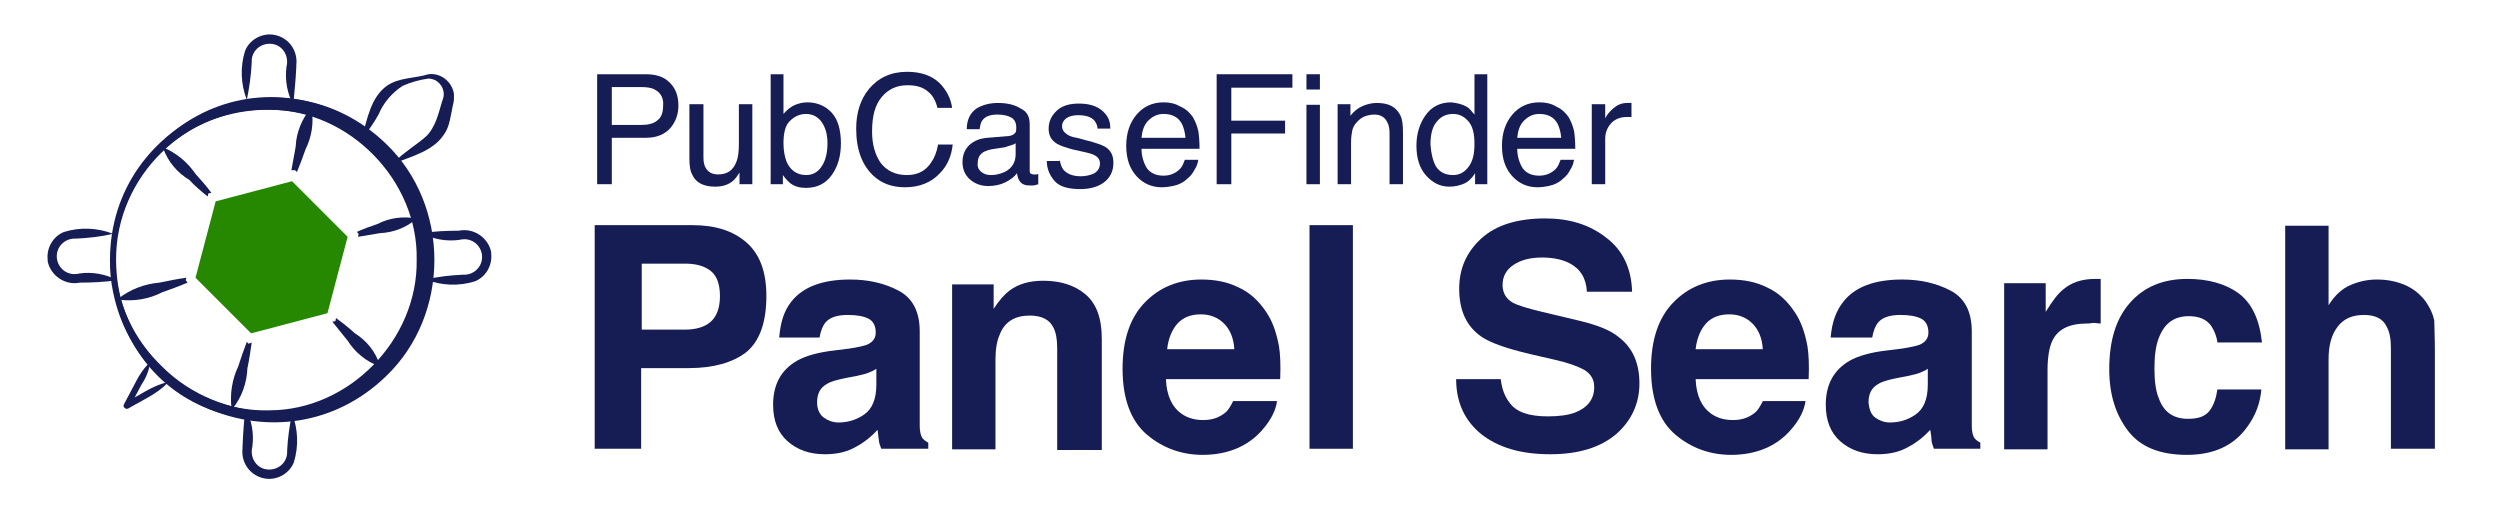
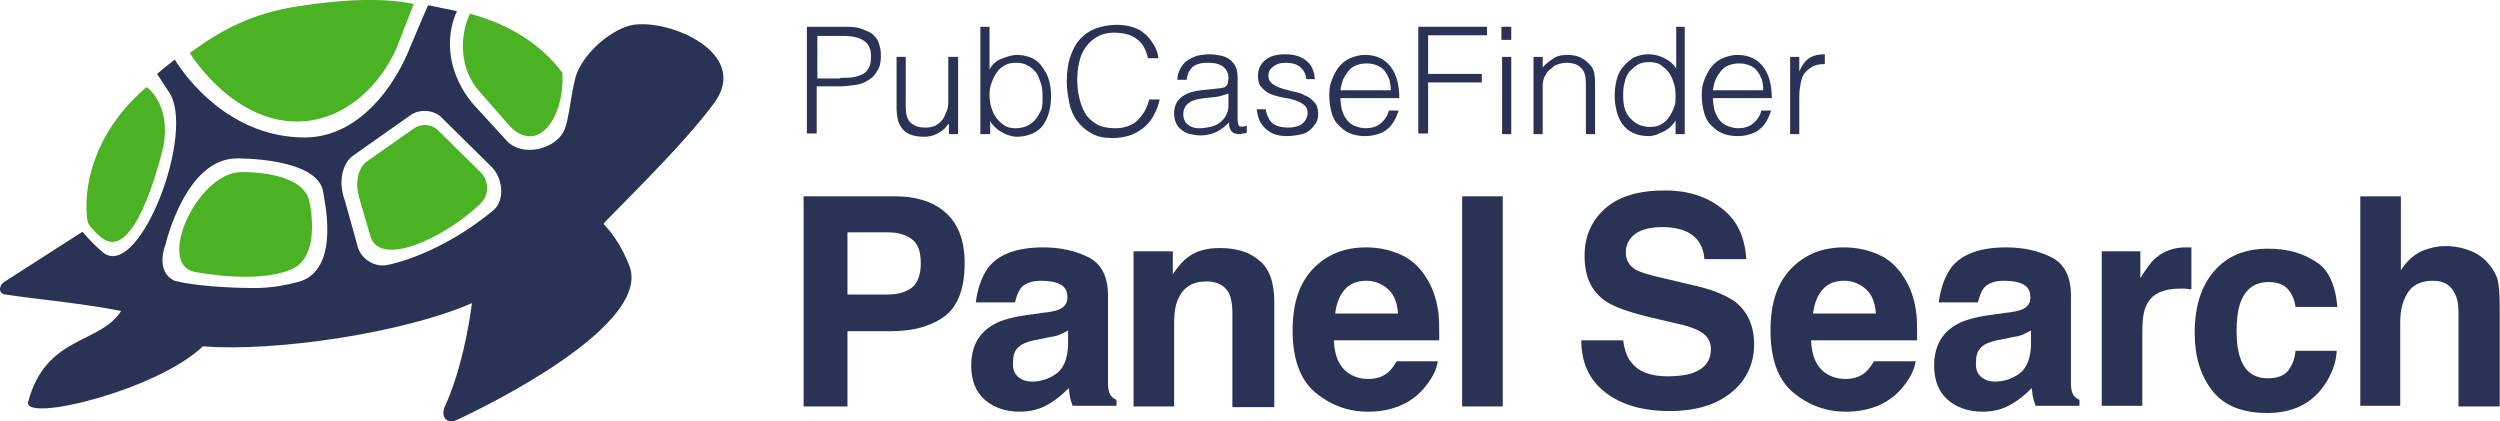
- <svg xmlns="http://www.w3.org/2000/svg" xmlns:xlink="http://www.w3.org/1999/xlink" version="1.1" id="レイヤー_1" x="0px" y="0px" viewBox="0 0 409.2 85" style="enable-background:new 0 0 409.2 85;" xml:space="preserve">
+ <svg xmlns="http://www.w3.org/2000/svg" version="1.1" id="レイヤー_1" x="0px" y="0px" viewBox="0 0 381.9 64.3" style="enable-background:new 0 0 381.9 64.3;" xml:space="preserve">
  <style type="text/css">
- 	.st0{clip-path:url(#SVGID_00000034052924713216807330000004274766067637836708_);}
- 	.st1{enable-background:new    ;}
- 	.st2{fill:#161D55;}
- 	.st3{fill:#161D55;stroke:#161D55;}
- 	.st4{fill:#258800;}
+ 	.st0{fill:#4AB223;}
+ 	.st1{fill:#2A3356;}
+ 	.st2{enable-background:new    ;}
</style>
  <g>
-     <defs>
-       <rect id="SVGID_1_" x="-15.3" width="492" height="85" />
-     </defs>
-     <clipPath id="SVGID_00000062169234016572356440000018046710911554640521_">
-       <use xlink:href="#SVGID_1_" style="overflow:visible;" />
-     </clipPath>
-     <g id="logo_PanelSearch" style="clip-path:url(#SVGID_00000062169234016572356440000018046710911554640521_);">
-       <g id="グループ_56238" transform="translate(-11827.957 -6612.707)">
-         <g id="グループ_56232" transform="translate(11949.498 6624.859)">
-           <g class="st1">
-             <path class="st2" d="M-23.8,0h8c1.6,0,2.9,0.4,3.8,1.3c1,0.9,1.5,2.2,1.5,3.8c0,1.4-0.4,2.6-1.3,3.7c-0.9,1-2.2,1.6-4,1.6h-5.6       V18h-2.4V0z M-14.4,2.5c-0.5-0.3-1.3-0.4-2.2-0.4h-4.8v6.2h4.8c1.1,0,2-0.2,2.6-0.7c0.7-0.5,1-1.3,1-2.5       C-12.9,3.9-13.4,3-14.4,2.5z" />
-             <path class="st2" d="M-6.4,4.9v8.7c0,0.7,0.1,1.2,0.3,1.6C-5.7,16-5,16.4-4,16.4c1.5,0,2.5-0.7,3-2.1c0.3-0.7,0.4-1.7,0.4-3       V4.9h2.2V18h-2.1l0-1.9c-0.3,0.5-0.6,0.9-1,1.3c-0.8,0.7-1.8,1-3,1c-1.8,0-3.1-0.6-3.7-1.9c-0.4-0.7-0.5-1.6-0.5-2.7V4.9H-6.4z       " />
-             <path class="st2" d="M4.6,0h2.1v6.5c0.5-0.6,1.1-1.1,1.7-1.4c0.7-0.3,1.4-0.5,2.2-0.5c1.6,0,3,0.6,4,1.7c1,1.1,1.5,2.8,1.5,5       c0,2.1-0.5,3.8-1.5,5.2s-2.4,2.1-4.2,2.1c-1,0-1.8-0.2-2.5-0.7c-0.4-0.3-0.8-0.7-1.3-1.4V18h-2V0z M13,15       c0.6-0.9,0.9-2.2,0.9-3.7c0-1.4-0.3-2.5-0.9-3.4c-0.6-0.9-1.5-1.4-2.6-1.4c-1,0-1.9,0.4-2.6,1.1c-0.8,0.7-1.1,2-1.1,3.7       c0,1.2,0.2,2.2,0.5,3c0.6,1.4,1.7,2.2,3.2,2.2C11.5,16.5,12.4,16,13,15z" />
-             <path class="st2" d="M32.2,1.4c1.2,1.2,1.9,2.6,2.1,4.1h-2.4c-0.3-1.2-0.8-2.1-1.6-2.7c-0.8-0.7-1.9-1-3.3-1       c-1.7,0-3.1,0.6-4.2,1.9s-1.6,3.1-1.6,5.7c0,2.1,0.5,3.8,1.4,5.1c1,1.3,2.4,2,4.3,2c1.8,0,3.1-0.7,4-2.1       c0.5-0.7,0.9-1.7,1.1-2.9h2.4c-0.2,1.9-0.9,3.5-2.1,4.7c-1.4,1.5-3.3,2.3-5.7,2.3c-2.1,0-3.8-0.6-5.2-1.9       c-1.8-1.7-2.8-4.2-2.8-7.7c0-2.6,0.7-4.8,2.1-6.5c1.5-1.8,3.6-2.8,6.2-2.8C29.2-0.4,30.9,0.2,32.2,1.4z" />
-             <path class="st2" d="M43.7,10.1c0.5-0.1,0.8-0.3,1-0.6c0.1-0.2,0.1-0.5,0.1-0.8c0-0.8-0.3-1.3-0.8-1.6       c-0.5-0.3-1.3-0.5-2.3-0.5c-1.1,0-2,0.3-2.4,0.9c-0.3,0.3-0.4,0.9-0.5,1.5h-2.1c0-1.6,0.6-2.7,1.6-3.4c1-0.6,2.2-0.9,3.5-0.9       c1.5,0,2.8,0.3,3.7,0.9C46.6,6.1,47,7,47,8.2v7.5c0,0.2,0,0.4,0.1,0.5c0.1,0.1,0.3,0.2,0.6,0.2c0.1,0,0.2,0,0.3,0       c0.1,0,0.3,0,0.4-0.1V18c-0.3,0.1-0.6,0.2-0.8,0.2c-0.2,0-0.4,0-0.7,0c-0.8,0-1.3-0.3-1.6-0.8c-0.2-0.3-0.3-0.7-0.4-1.2       c-0.4,0.6-1.1,1.1-1.9,1.5c-0.8,0.4-1.8,0.6-2.8,0.6c-1.2,0-2.2-0.4-3-1.1c-0.8-0.7-1.2-1.7-1.2-2.8c0-1.2,0.4-2.1,1.1-2.8       c0.8-0.7,1.7-1.1,3-1.2L43.7,10.1z M39.1,16c0.5,0.4,1,0.5,1.6,0.5c0.8,0,1.5-0.2,2.2-0.5c1.2-0.6,1.8-1.6,1.8-2.9v-1.8       c-0.3,0.2-0.6,0.3-1,0.4S43,12,42.6,12l-1.3,0.2c-0.8,0.1-1.4,0.3-1.8,0.5c-0.7,0.4-1,1-1,1.8C38.4,15.1,38.6,15.6,39.1,16z" />
-             <path class="st2" d="M51.9,13.9c0.1,0.7,0.3,1.3,0.6,1.7c0.6,0.7,1.5,1.1,2.9,1.1c0.8,0,1.6-0.2,2.2-0.5       c0.6-0.4,0.9-0.9,0.9-1.6c0-0.6-0.3-1-0.8-1.3c-0.3-0.2-1-0.4-1.9-0.6l-1.8-0.4c-1.1-0.3-2-0.6-2.5-0.9c-1-0.6-1.4-1.4-1.4-2.5       c0-1.2,0.5-2.2,1.4-3c0.9-0.8,2.1-1.1,3.6-1.1c2,0,3.4,0.6,4.3,1.7c0.6,0.7,0.8,1.5,0.8,2.4h-2.1c0-0.5-0.2-0.9-0.5-1.3       c-0.5-0.6-1.4-0.9-2.7-0.9c-0.8,0-1.5,0.2-1.9,0.5c-0.4,0.3-0.7,0.7-0.7,1.3c0,0.6,0.3,1,0.9,1.4c0.3,0.2,0.8,0.4,1.5,0.5       l1.5,0.4c1.6,0.4,2.7,0.8,3.2,1.1c0.9,0.6,1.3,1.4,1.3,2.6c0,1.2-0.4,2.2-1.3,3c-0.9,0.8-2.3,1.3-4.1,1.3c-2,0-3.4-0.4-4.2-1.3       s-1.3-2-1.3-3.3H51.9z" />
-             <path class="st2" d="M71.7,5.3c0.9,0.4,1.5,1,2,1.7c0.4,0.7,0.7,1.4,0.9,2.3c0.1,0.6,0.2,1.6,0.2,2.9h-9.5       c0,1.3,0.4,2.4,0.9,3.2c0.6,0.8,1.5,1.2,2.7,1.2c1.1,0,2-0.4,2.7-1.1c0.4-0.4,0.6-1,0.8-1.5h2.2c-0.1,0.5-0.2,1-0.6,1.6       c-0.3,0.6-0.7,1.1-1.1,1.4c-0.7,0.7-1.5,1.1-2.5,1.3c-0.5,0.1-1.1,0.2-1.8,0.2c-1.6,0-3-0.6-4.1-1.8c-1.1-1.2-1.7-2.8-1.7-5       c0-2.1,0.6-3.8,1.7-5.1c1.1-1.3,2.6-2,4.4-2C70,4.6,70.8,4.8,71.7,5.3z M72.5,10.4c-0.1-1-0.3-1.7-0.6-2.3       c-0.6-1.1-1.6-1.6-3-1.6c-1,0-1.8,0.4-2.5,1.1c-0.7,0.7-1,1.7-1.1,2.8H72.5z" />
-             <path class="st2" d="M77.6,0H90v2.2H80v5.4h8.8v2.1H80V18h-2.4V0z" />
-             <path class="st2" d="M92.3,0h2.2v2.5h-2.2V0z M92.3,5h2.2v13h-2.2V5z" />
-             <path class="st2" d="M97.4,4.9h2.1v1.9c0.6-0.8,1.3-1.3,2-1.6c0.7-0.3,1.5-0.5,2.3-0.5c1.9,0,3.1,0.6,3.8,1.9       c0.4,0.7,0.5,1.7,0.5,3V18h-2.2V9.7c0-0.8-0.1-1.4-0.4-1.9c-0.4-0.8-1.1-1.2-2.1-1.2c-0.5,0-0.9,0.1-1.3,0.2       c-0.6,0.2-1.1,0.5-1.6,1.1c-0.4,0.4-0.6,0.9-0.7,1.3c-0.1,0.5-0.2,1.1-0.2,2V18h-2.2V4.9z" />
-             <path class="st2" d="M118.5,5.3c0.4,0.2,0.8,0.7,1.3,1.3V0h2.1v18h-2v-1.8c-0.5,0.8-1.1,1.4-1.8,1.7s-1.5,0.5-2.4,0.5       c-1.5,0-2.7-0.6-3.8-1.8c-1.1-1.2-1.6-2.9-1.6-4.9c0-1.9,0.5-3.6,1.5-5s2.4-2.1,4.2-2.1C116.9,4.7,117.8,4.9,118.5,5.3z        M113.5,15.1c0.6,0.9,1.5,1.4,2.8,1.4c1,0,1.8-0.4,2.5-1.3c0.7-0.9,1-2.1,1-3.8c0-1.7-0.3-2.9-1-3.7c-0.7-0.8-1.5-1.2-2.5-1.2       c-1.1,0-2,0.4-2.7,1.3c-0.7,0.8-1,2.1-1,3.7C112.7,13,113,14.2,113.5,15.1z" />
-             <path class="st2" d="M133.2,5.3c0.9,0.4,1.5,1,2,1.7c0.4,0.7,0.7,1.4,0.9,2.3c0.1,0.6,0.2,1.6,0.2,2.9h-9.5       c0,1.3,0.4,2.4,0.9,3.2c0.6,0.8,1.5,1.2,2.7,1.2c1.1,0,2-0.4,2.7-1.1c0.4-0.4,0.6-1,0.8-1.5h2.2c-0.1,0.5-0.2,1-0.6,1.6       c-0.3,0.6-0.7,1.1-1.1,1.4c-0.7,0.7-1.5,1.1-2.5,1.3c-0.5,0.1-1.1,0.2-1.8,0.2c-1.6,0-3-0.6-4.1-1.8c-1.1-1.2-1.7-2.8-1.7-5       c0-2.1,0.6-3.8,1.7-5.1c1.1-1.3,2.6-2,4.4-2C131.5,4.6,132.4,4.8,133.2,5.3z M134,10.4c-0.1-1-0.3-1.7-0.6-2.3       c-0.6-1.1-1.6-1.6-3-1.6c-1,0-1.8,0.4-2.5,1.1c-0.7,0.7-1,1.7-1.1,2.8H134z" />
-             <path class="st2" d="M139.1,4.9h2.1v2.3c0.2-0.4,0.6-1,1.3-1.6c0.7-0.6,1.4-0.9,2.3-0.9c0,0,0.1,0,0.2,0s0.3,0,0.5,0V7       c-0.1,0-0.2,0-0.4,0c-0.1,0-0.2,0-0.4,0c-1.1,0-2,0.4-2.6,1.1c-0.6,0.7-0.9,1.5-0.9,2.5V18h-2.2V4.9z" />
-           </g>
-           <g class="st1">
-             <path class="st2" d="M-8.8,48.1h-7.8v13.2h-7.6V24.7h16c3.7,0,6.6,0.9,8.8,2.8s3.3,4.8,3.3,8.8c0,4.3-1.1,7.4-3.3,9.2       C-1.6,47.2-4.8,48.1-8.8,48.1z M-5.2,40.5c1-0.9,1.5-2.3,1.5-4.2c0-1.9-0.5-3.3-1.5-4.1c-1-0.8-2.4-1.2-4.2-1.2h-7.1v10.8h7.1       C-7.7,41.8-6.2,41.4-5.2,40.5z" />
-             <path class="st2" d="M8,37.2c1.9-2.4,5.1-3.6,9.6-3.6c3,0,5.6,0.6,7.9,1.8c2.3,1.2,3.5,3.4,3.5,6.7v12.4c0,0.9,0,1.9,0,3.1       c0,0.9,0.2,1.6,0.4,1.9c0.2,0.3,0.6,0.6,1,0.8v1h-7.7c-0.2-0.5-0.4-1.1-0.4-1.5c-0.1-0.5-0.1-1-0.2-1.6c-1,1.1-2.1,2-3.4,2.7       c-1.5,0.9-3.2,1.3-5.2,1.3c-2.5,0-4.5-0.7-6.1-2.1c-1.6-1.4-2.4-3.4-2.4-6c0-3.3,1.3-5.7,3.9-7.2c1.4-0.8,3.5-1.4,6.2-1.7       l2.4-0.3c1.3-0.2,2.2-0.4,2.8-0.6c1-0.4,1.5-1.1,1.5-2c0-1.1-0.4-1.9-1.2-2.3c-0.8-0.4-1.9-0.6-3.4-0.6c-1.7,0-2.9,0.4-3.6,1.2       c-0.5,0.6-0.8,1.4-1,2.5H6C6.2,40.6,6.8,38.7,8,37.2z M13.3,56.2c0.7,0.5,1.5,0.8,2.4,0.8c1.5,0,2.9-0.4,4.2-1.3s2-2.5,2-4.9       v-2.6c-0.4,0.3-0.9,0.5-1.4,0.7c-0.5,0.2-1.1,0.3-1.9,0.5l-1.6,0.3c-1.5,0.3-2.6,0.6-3.2,1c-1.1,0.6-1.6,1.6-1.6,3       C12.2,54.8,12.6,55.7,13.3,56.2z" />
-             <path class="st2" d="M47,39.5c-2.4,0-4.1,1-4.9,3.1c-0.5,1.1-0.7,2.5-0.7,4.1v14.7h-7.1v-27h6.8v4c0.9-1.4,1.8-2.4,2.6-3       c1.5-1.1,3.3-1.6,5.5-1.6c2.8,0,5.1,0.7,6.9,2.2c1.8,1.5,2.7,3.9,2.7,7.3v18.2h-7.3V44.8c0-1.4-0.2-2.5-0.6-3.3       C50.3,40.2,49,39.5,47,39.5z" />
-             <path class="st2" d="M87.5,53.4c-0.2,1.6-1,3.2-2.5,4.9c-2.3,2.6-5.6,4-9.7,4c-3.4,0-6.5-1.1-9.1-3.3c-2.6-2.2-4-5.8-4-10.8       c0-4.7,1.2-8.3,3.6-10.8c2.4-2.5,5.5-3.8,9.3-3.8c2.3,0,4.3,0.4,6.1,1.3c1.8,0.8,3.3,2.2,4.5,4c1.1,1.6,1.7,3.5,2.1,5.6       c0.2,1.2,0.3,3,0.2,5.4H69.3c0.1,2.7,1,4.6,2.6,5.7c1,0.7,2.2,1,3.5,1c1.5,0,2.6-0.4,3.6-1.2c0.5-0.4,0.9-1.1,1.3-1.9H87.5z        M80.5,45.1c-0.1-1.9-0.7-3.3-1.7-4.3c-1-1-2.3-1.5-3.8-1.5c-1.6,0-2.9,0.5-3.8,1.5s-1.5,2.4-1.7,4.2H80.5z" />
-             <path class="st2" d="M92.8,24.7h7.1v36.6h-7.1V24.7z" />
-             <path class="st2" d="M131.8,56c1.8,0,3.3-0.2,4.4-0.6c2.1-0.8,3.2-2.2,3.2-4.2c0-1.2-0.5-2.1-1.6-2.8c-1.1-0.6-2.7-1.2-5-1.7       l-3.9-0.9c-3.8-0.9-6.4-1.8-7.9-2.8c-2.5-1.7-3.7-4.3-3.7-7.9c0-3.3,1.2-6,3.6-8.2c2.4-2.2,5.9-3.3,10.5-3.3       c3.9,0,7.2,1,9.9,3.1c2.7,2,4.2,5,4.3,8.9h-7.4c-0.1-2.2-1.1-3.8-2.9-4.7c-1.2-0.6-2.7-0.9-4.4-0.9c-2,0-3.5,0.4-4.7,1.2       c-1.2,0.8-1.8,1.9-1.8,3.3c0,1.3,0.6,2.3,1.7,2.9c0.7,0.4,2.3,0.9,4.8,1.5l6.3,1.5c2.8,0.7,4.9,1.5,6.3,2.7       c2.2,1.7,3.3,4.2,3.3,7.5c0,3.3-1.3,6.1-3.8,8.3c-2.6,2.2-6.2,3.3-10.8,3.3c-4.8,0-8.5-1.1-11.3-3.3c-2.7-2.2-4.1-5.2-4.1-9       h7.3c0.2,1.7,0.7,2.9,1.4,3.8C126.6,55.3,128.7,56,131.8,56z" />
-             <path class="st2" d="M174,53.4c-0.2,1.6-1,3.2-2.5,4.9c-2.3,2.6-5.6,4-9.7,4c-3.4,0-6.5-1.1-9.1-3.3s-4-5.8-4-10.8       c0-4.7,1.2-8.3,3.6-10.8s5.5-3.8,9.3-3.8c2.3,0,4.3,0.4,6.1,1.3c1.8,0.8,3.3,2.2,4.5,4c1.1,1.6,1.7,3.5,2.1,5.6       c0.2,1.2,0.3,3,0.2,5.4h-18.5c0.1,2.7,1,4.6,2.6,5.7c1,0.7,2.2,1,3.5,1c1.5,0,2.6-0.4,3.6-1.2c0.5-0.4,0.9-1.1,1.3-1.9H174z        M167,45.1c-0.1-1.9-0.7-3.3-1.7-4.3c-1-1-2.3-1.5-3.8-1.5c-1.6,0-2.9,0.5-3.8,1.5s-1.5,2.4-1.7,4.2H167z" />
-             <path class="st2" d="M180.2,37.2c1.9-2.4,5.1-3.6,9.6-3.6c3,0,5.6,0.6,7.9,1.8c2.3,1.2,3.5,3.4,3.5,6.7v12.4c0,0.9,0,1.9,0,3.1       c0,0.9,0.2,1.6,0.4,1.9c0.2,0.3,0.6,0.6,1,0.8v1H195c-0.2-0.5-0.4-1.1-0.4-1.5s-0.1-1-0.2-1.6c-1,1.1-2.1,2-3.4,2.7       c-1.5,0.9-3.2,1.3-5.2,1.3c-2.5,0-4.5-0.7-6.1-2.1c-1.6-1.4-2.4-3.4-2.4-6c0-3.3,1.3-5.7,3.9-7.2c1.4-0.8,3.5-1.4,6.2-1.7       l2.4-0.3c1.3-0.2,2.2-0.4,2.8-0.6c1-0.4,1.5-1.1,1.5-2c0-1.1-0.4-1.9-1.2-2.3c-0.8-0.4-1.9-0.6-3.4-0.6c-1.7,0-2.9,0.4-3.6,1.2       c-0.5,0.6-0.8,1.4-1,2.5h-6.8C178.3,40.6,179,38.7,180.2,37.2z M185.4,56.2c0.7,0.5,1.5,0.8,2.4,0.8c1.5,0,2.9-0.4,4.2-1.3       s2-2.5,2-4.9v-2.6c-0.4,0.3-0.9,0.5-1.4,0.7c-0.5,0.2-1.1,0.3-1.9,0.5l-1.6,0.3c-1.5,0.3-2.6,0.6-3.2,1c-1.1,0.6-1.6,1.6-1.6,3       C184.4,54.8,184.7,55.7,185.4,56.2z" />
-             <path class="st2" d="M220.1,40.8c-2.9,0-4.8,0.9-5.7,2.8c-0.5,1-0.8,2.7-0.8,4.8v13h-7.1V34.2h6.8v4.7c1.1-1.8,2-3,2.9-3.7       c1.3-1.1,3-1.7,5.2-1.7c0.1,0,0.2,0,0.3,0c0.1,0,0.3,0,0.6,0v7.3c-0.4,0-0.8-0.1-1.2-0.1C220.5,40.8,220.3,40.8,220.1,40.8z" />
-             <path class="st2" d="M248.7,43.9h-7.3c-0.1-1-0.5-1.9-1-2.7c-0.8-1.1-2-1.6-3.7-1.6c-2.4,0-4,1.2-4.9,3.6       c-0.5,1.3-0.7,2.9-0.7,5c0,2,0.2,3.6,0.7,4.8c0.8,2.3,2.4,3.4,4.8,3.4c1.7,0,2.8-0.4,3.5-1.3c0.7-0.9,1.1-2.1,1.3-3.5h7.2       c-0.2,2.2-0.9,4.2-2.3,6.1c-2.2,3.1-5.5,4.6-9.9,4.6c-4.4,0-7.6-1.3-9.6-3.9s-3.1-5.9-3.1-10.1c0-4.7,1.1-8.3,3.4-10.9       c2.3-2.6,5.4-3.9,9.4-3.9c3.4,0,6.2,0.8,8.3,2.3C247,37.4,248.3,40.1,248.7,43.9z" />
-             <path class="st2" d="M277,45.4v15.9h-7.2V44.8c0-1.5-0.2-2.6-0.7-3.5c-0.6-1.3-1.9-1.9-3.7-1.9c-1.9,0-3.3,0.6-4.3,1.9       c-1,1.3-1.5,3-1.5,5.4v14.7h-7.1V24.8h7.1v13c1-1.6,2.2-2.7,3.6-3.3c1.4-0.6,2.8-0.9,4.3-0.9c1.7,0,3.2,0.3,4.6,0.9       s2.5,1.5,3.4,2.7c0.7,1,1.2,2.1,1.4,3.1C276.9,41.2,277,43,277,45.4z" />
-           </g>
-         </g>
+     <g>
+       <path id="パス_105473" class="st0" d="M25,22.2c1.1-6.4-2.6-8.9-2.6-8.9c-6.7,5.6-9.8,13.4-9.1,20c0,0.5,0.2,0.9,0.5,1.3    c0.6,0.7,1.2,1.4,2,1.9C21,40,25,22.2,25,22.2" />
+       <path id="パス_105474" class="st0" d="M56.5,35.8c1.2,5.3,11.2,0.7,16.8-4.6c1.4-1.3,1.5-3.4,0.2-4.8c-0.2-0.2-0.3-0.3-0.5-0.5    l-6.3-6.2c-1.1-0.8-2.5-0.8-3.6,0l-7.1,5c-1.1,0.8-1.9,2.9-1.1,5.6L56.5,35.8z" />
+       <path id="パス_105475" class="st0" d="M46.7,18.5c6.2-0.6,11.3-5.3,13.9-11.2l2.6-6.7C58.3-0.4,52.3-0.1,45.2,1    C38.6,2.1,34,4.4,29,8.1C29,8.1,35.9,19.5,46.7,18.5" />
+       <path id="パス_105476" class="st0" d="M73,13.7l4.9,5.6c4.4,4.4,8.4-1.5,8-8.2c-3.2-4.3-8.1-7.4-14.1-9    C70.7,4.2,69.6,9.6,73,13.7" />
+       <path id="パス_105477" class="st0" d="M29.6,41.5c0,0,9.6,2,15-0.4c4.7-2.1,2.6-10.6,2.6-10.6c-1.4-4.6-10.6-4.2-10.6-4.2    C30,26.7,24,40.2,29.6,41.5" />
+       <path id="パス_105478" class="st1" d="M109.2,15.6c5.3-7.5-6.8-12.7-12.5-11.8c-2.9,0.5-7,3.7-8.5,7.2c-0.9,2.1-1.2,7.4-2.1,9.1    c-1.4,2.7-6.2,3.9-8.6,1.5l-5.4-5.9c-4.4-5.5-3.7-11-2.3-14l-4.4-0.9c-0.1,0.1-3.2,7.5-3.2,7.5c-3,6.7-8.4,12.6-15.5,12.7    C33.6,21.1,26.7,9.1,26.7,9.1c-0.9,0.7-1.8,1.4-2.7,2.2l1.7,2.6c4.4,5.8-4.2,28.6-9.8,24.8c-1.2-1-2.3-2.1-3.3-3.3L0.6,43.1    c-0.9,0.7-0.8,1.8,0.3,1.9c4.5,0.7,11.5,1.3,17.6,2.5v0c-3.2,5.1-11.5,3.7-14.2,13.9C3.6,64.6,24,59.6,31,52.9    c11.1,0.9,30.9-2.1,41.1-6.6C71.6,50.1,70.4,56.7,68,62c-0.8,1.7,0.3,2.9,1.9,2.1c10-4.7,29.5-15.6,26.2-23.6    c-0.9-2.3-2.2-4.5-3.9-6.3C92.4,33.7,104.2,22.5,109.2,15.6 M13.5,36.6L13.5,36.6L13.5,36.6 M46.1,42.9c-2.3,0.7-4.8,1.1-7.2,1.1    c-0.5,0-7.8,0-12.2-1.1c-2-0.9-2.3-3.1-1.4-5.6c0,0,3-13,10.8-13.1c0,0,12.7-0.2,13.3,5.3C49.3,29.6,52.2,40.6,46.1,42.9     M59.5,40.4c-2.1,0.6-4.3-0.7-4.9-2.8c0,0,0-0.1,0-0.1l-1.9-6.8c-1.2-3.2-0.2-5.9,1.2-6.9l8.8-6.2c1.3-0.9,3.1-0.9,4.5,0.1    l7.8,7.7c1.8,1.7,2.2,5.1,0.4,6.7C67.2,38.9,59.6,40.4,59.5,40.4" />
+     </g>
+     <g id="グループ_56575" transform="translate(135.559 3.99)">
+       <g class="st2">
+         <path class="st1" d="M-12.3,16.5V0.1h6c1.1,0,1.9,0.1,2.6,0.4S-2.4,1-2,1.5c0.4,0.4,0.7,0.9,0.8,1.5C-1,3.5-1,4.1-1,4.7     c0,0.9-0.2,1.7-0.6,2.2C-1.9,7.5-2.4,8-3,8.3C-3.6,8.7-4.2,8.9-5,9c-0.8,0.1-1.5,0.2-2.3,0.2h-3.5v7.2H-12.3z M-7.2,7.9     c0.7,0,1.4,0,2-0.1c0.6-0.1,1.1-0.3,1.5-0.5c0.4-0.2,0.7-0.6,0.9-1s0.3-1,0.3-1.7c0-1-0.3-1.8-1-2.3c-0.7-0.5-1.7-0.8-3.2-0.8h-4     v6.5H-7.2z" />
+         <path class="st1" d="M9.4,4.7h1.4v11.8H9.4v-1.6c-0.2,0.2-0.4,0.4-0.6,0.7c-0.2,0.2-0.5,0.4-0.8,0.6c-0.3,0.2-0.6,0.3-1,0.5     c-0.4,0.1-0.8,0.2-1.4,0.2c-0.8,0-1.4-0.1-2-0.3c-0.5-0.2-1-0.5-1.3-0.9s-0.6-0.9-0.7-1.4s-0.2-1.1-0.2-1.7V4.7h1.4v7.7     c0,1,0.2,1.8,0.7,2.3c0.5,0.5,1.2,0.8,2.3,0.8c0.6,0,1.1-0.1,1.5-0.3c0.4-0.2,0.8-0.5,1.1-0.9c0.3-0.4,0.5-0.9,0.7-1.4     c0.2-0.5,0.2-1.1,0.2-1.8V4.7z" />
+         <path class="st1" d="M15.6,16.5h-1.4V0.1h1.4v6.5c0.4-0.7,1-1.3,1.8-1.6s1.6-0.6,2.4-0.6c0.9,0,1.7,0.2,2.3,0.5     c0.7,0.3,1.2,0.8,1.6,1.4c0.4,0.6,0.8,1.2,1,2c0.2,0.8,0.3,1.5,0.3,2.4c0,0.9-0.1,1.7-0.3,2.4c-0.2,0.8-0.5,1.4-0.9,2     c-0.4,0.6-1,1-1.6,1.3c-0.7,0.3-1.5,0.5-2.4,0.5c-0.4,0-0.8-0.1-1.2-0.2c-0.4-0.1-0.8-0.3-1.1-0.5c-0.4-0.2-0.7-0.4-1-0.7     c-0.3-0.3-0.6-0.6-0.8-1h0V16.5z M15.6,10.5c0,0.7,0.1,1.4,0.3,2c0.2,0.6,0.4,1.1,0.8,1.6c0.3,0.4,0.8,0.8,1.2,1.1     c0.5,0.3,1.1,0.4,1.7,0.4c0.6,0,1.1-0.1,1.6-0.3c0.5-0.2,0.9-0.5,1.3-0.9c0.4-0.4,0.6-0.9,0.9-1.4s0.3-1.2,0.3-2     c0-0.7,0-1.4-0.2-2.1c-0.2-0.6-0.4-1.2-0.7-1.7C22.4,6.7,22,6.3,21.4,6c-0.5-0.3-1.1-0.4-1.8-0.4c-0.6,0-1.2,0.1-1.7,0.4     S17,6.6,16.7,7.1c-0.3,0.4-0.6,1-0.8,1.6C15.7,9.2,15.6,9.9,15.6,10.5z" />
+         <path class="st1" d="M39.8,4.9c-0.3-1.4-0.9-2.4-1.8-3C37.2,1.3,36,1,34.6,1c-1,0-1.8,0.2-2.5,0.6c-0.7,0.4-1.3,0.9-1.8,1.6     c-0.5,0.7-0.8,1.4-1,2.3S29,7.3,29,8.2c0,0.9,0.1,1.8,0.3,2.7c0.2,0.9,0.5,1.7,0.9,2.4c0.4,0.7,1,1.2,1.8,1.7     c0.7,0.4,1.7,0.6,2.8,0.6c0.7,0,1.3-0.1,1.9-0.3c0.6-0.2,1.1-0.5,1.5-0.9c0.4-0.4,0.8-0.9,1.1-1.4c0.3-0.5,0.5-1.1,0.7-1.8h1.6     c-0.2,0.8-0.4,1.5-0.8,2.2c-0.3,0.7-0.8,1.3-1.4,1.9c-0.6,0.5-1.3,1-2.1,1.3s-1.8,0.5-2.9,0.5c-1.3,0-2.3-0.2-3.2-0.7     c-0.9-0.5-1.6-1.1-2.2-1.9c-0.6-0.8-1-1.7-1.2-2.7s-0.4-2.1-0.4-3.3c0-1.6,0.2-2.9,0.6-4s0.9-2,1.6-2.7c0.7-0.7,1.5-1.2,2.4-1.5     c0.9-0.3,1.9-0.5,3-0.5c0.8,0,1.6,0.1,2.3,0.3s1.4,0.5,1.9,1c0.6,0.4,1,1,1.4,1.6C41,3.3,41.3,4,41.4,4.9H39.8z" />
+         <path class="st1" d="M49.8,9.6c0.3,0,0.6-0.1,0.9-0.1s0.6-0.1,0.9-0.2C51.8,9.1,52,8.9,52,8.7s0.1-0.5,0.1-0.7     c0-0.7-0.2-1.3-0.7-1.7c-0.4-0.4-1.2-0.7-2.3-0.7c-0.5,0-0.9,0-1.3,0.1c-0.4,0.1-0.7,0.2-1,0.4c-0.3,0.2-0.5,0.5-0.7,0.8     c-0.2,0.3-0.3,0.8-0.4,1.3h-1.4c0-0.7,0.2-1.3,0.5-1.8c0.3-0.5,0.6-0.9,1.1-1.2s0.9-0.5,1.5-0.7c0.6-0.1,1.2-0.2,1.8-0.2     c0.6,0,1.1,0.1,1.7,0.2c0.5,0.1,1,0.3,1.4,0.6c0.4,0.3,0.7,0.7,0.9,1.1s0.3,1,0.3,1.7v6.4c0,0.5,0.1,0.9,0.3,1     c0.2,0.1,0.6,0.1,1.1-0.1v1.1c-0.1,0-0.3,0.1-0.5,0.1s-0.4,0.1-0.6,0.1c-0.2,0-0.4,0-0.6-0.1c-0.2,0-0.4-0.1-0.5-0.2     c-0.1-0.1-0.2-0.2-0.3-0.4c-0.1-0.2-0.1-0.3-0.2-0.5c0-0.2,0-0.4,0-0.6c-0.6,0.6-1.2,1.1-2,1.5c-0.7,0.3-1.5,0.5-2.4,0.5     c-0.5,0-1-0.1-1.5-0.2c-0.5-0.1-0.9-0.3-1.3-0.6c-0.4-0.3-0.7-0.6-0.9-1.1c-0.2-0.4-0.3-0.9-0.3-1.5c0-2,1.4-3.2,4.1-3.5     L49.8,9.6z M52.1,10.3c-0.6,0.2-1.2,0.4-1.8,0.5c-0.6,0.1-1.2,0.1-1.8,0.2c-1,0.1-1.9,0.3-2.4,0.7c-0.6,0.4-0.9,1-0.9,1.8     c0,0.4,0.1,0.7,0.2,0.9c0.1,0.3,0.3,0.5,0.6,0.7c0.2,0.2,0.5,0.3,0.8,0.4c0.3,0.1,0.6,0.1,0.9,0.1c0.5,0,1.1-0.1,1.6-0.2     c0.5-0.1,1-0.3,1.4-0.6s0.7-0.6,1-1.1c0.2-0.4,0.4-0.9,0.4-1.5V10.3z" />
+         <path class="st1" d="M57.8,12.8c0.2,1,0.6,1.7,1.1,2.1c0.6,0.4,1.3,0.6,2.4,0.6c0.5,0,0.9-0.1,1.3-0.2s0.7-0.3,0.9-0.5     c0.2-0.2,0.4-0.4,0.5-0.7c0.1-0.3,0.2-0.5,0.2-0.8c0-0.6-0.2-1-0.6-1.3c-0.4-0.3-0.8-0.5-1.4-0.7s-1.2-0.3-1.8-0.4     s-1.3-0.3-1.8-0.5c-0.6-0.2-1-0.6-1.4-1c-0.4-0.4-0.6-1-0.6-1.8c0-1,0.4-1.8,1.1-2.4c0.7-0.6,1.7-0.9,3.1-0.9     c1.3,0,2.3,0.3,3.1,0.9c0.8,0.6,1.3,1.5,1.4,2.9H64c-0.1-0.9-0.5-1.5-1-1.9s-1.3-0.6-2.1-0.6c-0.9,0-1.5,0.2-2,0.6     S58.2,7,58.2,7.6c0,0.5,0.2,0.9,0.6,1.2c0.4,0.3,0.8,0.5,1.4,0.7c0.6,0.2,1.2,0.3,1.8,0.5c0.7,0.1,1.3,0.3,1.8,0.6     c0.6,0.2,1,0.6,1.4,1c0.4,0.4,0.6,1,0.6,1.8c0,0.6-0.1,1.1-0.4,1.5s-0.6,0.8-1,1.1c-0.4,0.3-0.9,0.5-1.5,0.6     c-0.6,0.1-1.2,0.2-1.9,0.2c-0.7,0-1.3-0.1-1.9-0.3c-0.5-0.2-1-0.5-1.4-0.9c-0.4-0.4-0.7-0.8-0.9-1.3c-0.2-0.5-0.3-1-0.4-1.6H57.8     z" />
+         <path class="st1" d="M69.2,10.9c0,0.6,0.1,1.2,0.2,1.8c0.2,0.6,0.4,1.1,0.7,1.5c0.3,0.4,0.7,0.8,1.2,1c0.5,0.2,1.1,0.4,1.7,0.4     c0.9,0,1.7-0.2,2.3-0.7c0.6-0.5,1.1-1.1,1.3-2h1.5c-0.2,0.6-0.4,1.1-0.7,1.6c-0.3,0.5-0.6,0.9-1,1.2c-0.4,0.4-0.9,0.6-1.5,0.8     c-0.6,0.2-1.2,0.3-2,0.3c-0.9,0-1.8-0.2-2.4-0.5c-0.7-0.3-1.2-0.8-1.7-1.3s-0.8-1.2-1-2s-0.3-1.6-0.3-2.4c0-0.9,0.1-1.7,0.4-2.4     s0.6-1.4,1.1-2s1-1,1.7-1.3c0.7-0.3,1.4-0.5,2.3-0.5c1.6,0,2.9,0.6,3.8,1.7c0.9,1.1,1.4,2.7,1.4,4.9H69.2z M76.9,9.8     c0-0.6-0.1-1.1-0.2-1.6c-0.2-0.5-0.4-0.9-0.7-1.3s-0.7-0.7-1.2-0.9c-0.5-0.2-1-0.3-1.6-0.3c-0.6,0-1.1,0.1-1.6,0.3     c-0.5,0.2-0.9,0.5-1.2,0.9s-0.6,0.8-0.8,1.3c-0.2,0.5-0.3,1-0.4,1.6H76.9z" />
+         <path class="st1" d="M81.1,16.5V0.1h10.5v1.3h-9v5.9h8.2v1.3h-8.2v7.8H81.1z" />
+         <path class="st1" d="M93.8,2.1v-2h1.5v2H93.8z M93.9,16.5V4.7h1.4v11.8H93.9z" />
+         <path class="st1" d="M100.1,16.5h-1.4V4.7h1.4v1.6c0.5-0.6,1.1-1,1.7-1.4c0.6-0.4,1.3-0.5,2.1-0.5c0.7,0,1.4,0.1,2,0.4     s1.1,0.7,1.6,1.3c0.3,0.4,0.5,0.9,0.5,1.3c0.1,0.4,0.1,0.9,0.1,1.4v7.7h-1.4V8.8c0-1.1-0.2-1.9-0.7-2.4s-1.2-0.8-2.3-0.8     c-0.4,0-0.8,0.1-1.2,0.2c-0.3,0.1-0.7,0.3-0.9,0.5S101,6.8,100.8,7c-0.2,0.3-0.3,0.6-0.5,0.9c-0.1,0.4-0.2,0.7-0.2,1.1     c0,0.3,0,0.7,0,1.1V16.5z" />
+         <path class="st1" d="M120.4,0.1h1.4v16.4h-1.4v-2.1h0c-0.2,0.4-0.5,0.7-0.8,1c-0.3,0.3-0.7,0.5-1,0.7c-0.4,0.2-0.8,0.3-1.1,0.5     c-0.4,0.1-0.8,0.2-1.2,0.2c-1,0-1.8-0.2-2.4-0.5c-0.7-0.3-1.2-0.8-1.6-1.3c-0.4-0.6-0.7-1.2-0.9-2c-0.2-0.8-0.3-1.6-0.3-2.4     c0-0.8,0.1-1.6,0.3-2.4c0.2-0.8,0.5-1.4,1-2s1-1,1.6-1.4c0.7-0.3,1.4-0.5,2.3-0.5c0.8,0,1.6,0.2,2.4,0.6c0.8,0.4,1.4,0.9,1.8,1.6     V0.1z M120.4,10.5c0-0.7-0.1-1.3-0.3-1.9c-0.2-0.6-0.4-1.1-0.8-1.6c-0.3-0.4-0.8-0.8-1.2-1.1c-0.5-0.3-1-0.4-1.7-0.4     c-0.7,0-1.3,0.1-1.8,0.4c-0.5,0.3-0.9,0.7-1.3,1.1c-0.3,0.5-0.6,1-0.7,1.7c-0.2,0.6-0.2,1.3-0.2,2.1c0,0.7,0.1,1.4,0.3,2     c0.2,0.6,0.5,1,0.9,1.4c0.4,0.4,0.8,0.7,1.3,0.9c0.5,0.2,1,0.3,1.6,0.3c0.6,0,1.2-0.1,1.7-0.4c0.5-0.3,0.9-0.6,1.2-1.1     c0.3-0.4,0.6-1,0.8-1.6C120.4,11.9,120.4,11.2,120.4,10.5z" />
+         <path class="st1" d="M126.1,10.9c0,0.6,0.1,1.2,0.2,1.8c0.2,0.6,0.4,1.1,0.7,1.5c0.3,0.4,0.7,0.8,1.2,1c0.5,0.2,1.1,0.4,1.7,0.4     c0.9,0,1.7-0.2,2.3-0.7c0.6-0.5,1.1-1.1,1.3-2h1.5c-0.2,0.6-0.4,1.1-0.7,1.6c-0.3,0.5-0.6,0.9-1,1.2c-0.4,0.4-0.9,0.6-1.5,0.8     c-0.6,0.2-1.2,0.3-2,0.3c-0.9,0-1.8-0.2-2.4-0.5c-0.7-0.3-1.2-0.8-1.7-1.3s-0.8-1.2-1-2s-0.3-1.6-0.3-2.4c0-0.9,0.1-1.7,0.4-2.4     s0.6-1.4,1.1-2s1-1,1.7-1.3c0.7-0.3,1.4-0.5,2.3-0.5c1.6,0,2.9,0.6,3.8,1.7c0.9,1.1,1.4,2.7,1.4,4.9H126.1z M133.8,9.8     c0-0.6-0.1-1.1-0.2-1.6c-0.2-0.5-0.4-0.9-0.7-1.3s-0.7-0.7-1.2-0.9c-0.5-0.2-1-0.3-1.6-0.3c-0.6,0-1.1,0.1-1.6,0.3     c-0.5,0.2-0.9,0.5-1.2,0.9s-0.6,0.8-0.8,1.3c-0.2,0.5-0.3,1-0.4,1.6H133.8z" />
+         <path class="st1" d="M139.3,16.5h-1.4V4.7h1.4v2.2h0c0.4-0.9,0.9-1.6,1.5-2s1.4-0.6,2.4-0.6v1.5c-0.8,0-1.4,0.1-1.9,0.4     s-0.9,0.6-1.2,1c-0.3,0.4-0.5,1-0.6,1.6c-0.1,0.6-0.2,1.2-0.2,1.9V16.5z" />
      </g>
-       <g id="グループ_56396" transform="translate(-16097 10481.66)">
-         <path id="パス_104938" class="st2" d="M16159.3-10421c-13.1,13.3-35.5,9.7-42.3-8.2c-8.1-21.6,12.4-43.3,34.3-34.6     C16168.9-10456.5,16172.6-10434.1,16159.3-10421 M16159.1-10421.1c15.3-15.6,3.6-42.5-18-42.6c-22.4-0.1-33.9,26.4-17.5,42.1     C16132.9-10412.3,16149.7-10411.4,16159.1-10421.1" />
-         <path id="パス_104939" class="st3" d="M16115.5-10439.1c0-22.9,27.7-34.7,44.3-18.7c10.4,9.9,10.4,27.5,0,37.4     C16143.2-10404.4,16115.6-10416.2,16115.5-10439.1 M16115.5-10439.1c-0.2,13.8,11.8,25.5,25.6,25.1c13.3,0,24.8-11.8,24.6-25.1     c0.3-13.2-11.2-25.1-24.6-25.1C16127.3-10464.7,16115.4-10453,16115.5-10439.1" />
-         <path id="パス_104940" class="st2" d="M16156.3-10459.3c0.8-2.9,1.4-6.4,4-8.3c2-1.4,4.5-1.2,6.8-1.9c2-0.3,3.9,1.2,4.2,3.2     c0,0.3,0,0.6,0,0.8c0,0.4-0.1,0.8-0.2,1.2c-0.3,1.4-0.5,3.4-1.4,4.6c-1.7,2.7-5.2,3.6-8,4.7l-0.1-0.2c1.6-1.6,3.5-2.7,5.1-4.1     c1.6-1.5,2.1-3.9,2.7-5.9c0.6-1.3,0-2.8-1.3-3.4c-0.3-0.1-0.6-0.2-1-0.2c-1.4,0.2-2.9,0.6-4.2,1.2c-1.7,1.1-3.1,2.7-3.9,4.6     c-0.7,1.3-1.6,2.6-2.5,3.7L16156.3-10459.3z" />
-         <path id="パス_104941" class="st2" d="M16166-10443.5c2-0.3,4.1-0.4,6.1-0.4c2.4-0.5,4.8,1.1,5.3,3.5c0,0.1,0,0.2,0,0.3     c0.2,1.9-0.9,3.8-2.7,4.5c-2.6,0.8-5.4,0.7-8-0.3c2-0.5,4.1-0.7,6.1-0.8c1.6,0.1,3-1.1,3.1-2.7c0.1-1.6-1.1-3-2.7-3.1     c-0.3,0-0.6,0-1,0.1C16170.1-10442.1,16167.9-10442.5,16166-10443.5" />
-         <path id="パス_104942" class="st2" d="M16145-10464.5c-1-1.9-1.4-4.1-1.1-6.3c0.4-1.6-0.5-3.2-2-3.6c-1.6-0.4-3.2,0.5-3.6,2     c-0.1,0.3-0.1,0.6-0.1,1c-0.1,2.1-0.4,4.1-0.8,6.1c-1-2.6-1.1-5.4-0.3-8c0.7-1.8,2.6-2.9,4.5-2.7c2.5,0.3,4.2,2.5,3.9,5     c0,0.1,0,0.2,0,0.3C16145.4-10468.6,16145.2-10466.6,16145-10464.5" />
-         <path id="パス_104943" class="st2" d="M16137.2-10414.8c1,1.9,1.4,4.1,1.1,6.3c-0.4,1.6,0.5,3.2,2,3.6c1.6,0.4,3.2-0.5,3.6-2     c0.1-0.3,0.1-0.6,0.1-1c0.1-2.1,0.4-4.1,0.8-6.1c1,2.6,1.1,5.4,0.3,8c-0.7,1.8-2.6,2.9-4.5,2.7c-2.5-0.3-4.2-2.5-3.9-5     c0-0.1,0-0.2,0-0.3C16136.8-10410.7,16136.9-10412.8,16137.2-10414.8" />
-         <path id="パス_104944" class="st2" d="M16116.2-10435.8c-2,0.3-4.1,0.4-6.1,0.4c-2.4,0.5-4.8-1.1-5.3-3.5c0-0.1,0-0.2,0-0.3     c-0.2-1.9,0.9-3.8,2.7-4.5c2.6-0.8,5.4-0.7,8,0.3c-2,0.5-4.1,0.7-6.1,0.8c-1.6-0.1-3,1.1-3.1,2.7c-0.1,1.6,1.1,3,2.7,3.1     c0.3,0,0.7,0,1-0.1C16112.1-10437.2,16114.3-10436.8,16116.2-10435.8" />
-         <path id="パス_104945" class="st2" d="M16121.6-10422.4c-0.2,1.4-0.7,2.6-1.5,3.8l-1.9,3.6l-0.7-0.7c2-1.1,4.7-3,7-3.4     c-1.5,1.8-4.5,3.1-6.5,4.3c-0.2,0.1-0.5,0.1-0.7-0.2c-0.1-0.1-0.1-0.3,0-0.5l1.9-3.6     C16119.8-10420.3,16120.6-10421.5,16121.6-10422.4" />
-         <path id="合体_10" class="st4" d="M16129-10436.2l3.3-12.5l12.5-3.3l9.1,9.1l-3.3,12.5l-12.5,3.3L16129-10436.2z" />
-         <path id="パス_104948" class="st2" d="M16137.7-10425.4l-0.3-0.3c-0.5,1.3-1,2.7-1.4,4c-1,2.1-1.4,4.5-1.1,6.9l0.2,0     c1.5-1.9,2.3-4.2,2.4-6.6c0.3-1.4,0.5-2.8,0.7-4.2L16137.7-10425.4z" />
-         <path id="パス_104949" class="st2" d="M16127.4-10435.8l0.1-0.4c-1.5,0.2-2.9,0.5-4.4,0.8c-2.4,0.2-4.8,1.1-6.7,2.6l0.1,0.2     c2.4,0.3,4.9-0.1,7-1.2c1.4-0.5,2.8-1,4.2-1.6L16127.4-10435.8z" />
-         <path id="パス_104950" class="st2" d="M16131-10449.5l0.1-0.5l0.5-0.1c-0.8-1.1-1.7-2.1-2.6-3.1c-1.3-1.9-3.1-3.4-5.2-4.3     l-0.1,0.1c0.8,2.2,2.3,4,4.3,5.2C16128.9-10451.2,16130-10450.3,16131-10449.5" />
-         <path id="パス_104951" class="st2" d="M16145.3-10453.8l0.3,0.3c0.5-1.2,1-2.5,1.4-3.7c1-2,1.4-4.3,1-6.6l-0.2-0.1     c-1.4,1.8-2.3,3.9-2.4,6.2c-0.2,1.3-0.5,2.6-0.7,3.9L16145.3-10453.8z" />
-         <path id="パス_104952" class="st2" d="M16165.1-10445.9c-2.1-0.4-4.4-0.1-6.3,0.9c-1.2,0.4-2.3,0.8-3.4,1.3l0.3,0.3l-0.1,0.5     c1.2-0.2,2.4-0.4,3.6-0.6c2.2-0.1,4.3-0.9,5.9-2.3L16165.1-10445.9" />
-         <path id="パス_104953" class="st2" d="M16155.1-10427.1c-1-0.9-2-1.7-3.1-2.5l-0.1,0.5l-0.5,0.1c0.8,1,1.7,2.1,2.5,3.1     c1.2,1.9,3,3.4,5.2,4.2l0.1-0.1C16158.5-10424.1,16157-10425.9,16155.1-10427.1" />
+       <g class="st2">
+         <path class="st1" d="M0.7,46.6h-6.8v11.5h-6.7V26h14c3.2,0,5.8,0.8,7.7,2.5c1.9,1.7,2.9,4.2,2.9,7.7c0,3.8-1,6.5-2.9,8     S4.2,46.6,0.7,46.6z M3.8,39.9c0.9-0.8,1.3-2,1.3-3.7c0-1.7-0.4-2.9-1.3-3.6c-0.9-0.7-2.1-1.1-3.7-1.1h-6.2V41h6.2     C1.7,41,2.9,40.6,3.8,39.9z" />
+         <path class="st1" d="M15.4,36.9c1.6-2.1,4.5-3.1,8.4-3.1c2.6,0,4.9,0.5,6.9,1.5s3,3,3,5.8v10.9c0,0.8,0,1.7,0,2.7     c0,0.8,0.2,1.4,0.4,1.7c0.2,0.3,0.5,0.5,0.9,0.7v0.9h-6.7c-0.2-0.5-0.3-0.9-0.4-1.3c-0.1-0.4-0.1-0.9-0.2-1.4     c-0.9,0.9-1.8,1.7-3,2.4c-1.3,0.8-2.8,1.2-4.5,1.2c-2.1,0-3.9-0.6-5.3-1.8c-1.4-1.2-2.1-3-2.1-5.2c0-2.9,1.1-5,3.4-6.3     c1.2-0.7,3-1.2,5.4-1.5l2.1-0.3c1.1-0.1,2-0.3,2.5-0.5c0.9-0.4,1.3-1,1.3-1.8c0-1-0.3-1.6-1-2c-0.7-0.4-1.7-0.6-3-0.6     c-1.5,0-2.5,0.4-3.1,1.1c-0.4,0.5-0.7,1.3-0.9,2.2h-6C13.8,40,14.4,38.3,15.4,36.9z M20,53.6c0.6,0.5,1.3,0.7,2.1,0.7     c1.3,0,2.6-0.4,3.7-1.2c1.1-0.8,1.7-2.2,1.8-4.3v-2.3c-0.4,0.2-0.8,0.4-1.2,0.6c-0.4,0.2-0.9,0.3-1.6,0.4l-1.4,0.3     c-1.3,0.2-2.2,0.5-2.8,0.8c-1,0.6-1.4,1.4-1.4,2.6C19.1,52.4,19.4,53.1,20,53.6z" />
+         <path class="st1" d="M48.7,39c-2.1,0-3.5,0.9-4.3,2.7c-0.4,0.9-0.6,2.1-0.6,3.6v12.8h-6.2V34.4h6v3.5c0.8-1.2,1.6-2.1,2.3-2.6     c1.3-1,2.9-1.4,4.9-1.4c2.5,0,4.5,0.6,6,1.9c1.6,1.3,2.3,3.4,2.3,6.4v16h-6.4V43.7c0-1.2-0.2-2.2-0.5-2.9     C51.5,39.6,50.4,39,48.7,39z" />
+         <path class="st1" d="M84.1,51.1c-0.2,1.4-0.9,2.8-2.2,4.3c-2,2.3-4.9,3.5-8.5,3.5c-3,0-5.7-1-8-2.9c-2.3-1.9-3.5-5.1-3.5-9.5     c0-4.1,1-7.2,3.1-9.4c2.1-2.2,4.8-3.3,8.1-3.3c2,0,3.7,0.4,5.3,1.1c1.6,0.7,2.9,1.9,3.9,3.5c0.9,1.4,1.5,3,1.8,4.9     c0.2,1.1,0.2,2.7,0.2,4.7H68.2c0.1,2.4,0.8,4,2.2,5c0.9,0.6,1.9,0.9,3.1,0.9c1.3,0,2.3-0.4,3.1-1.1c0.4-0.4,0.8-0.9,1.2-1.6H84.1     z M78,43.9c-0.1-1.6-0.6-2.9-1.5-3.7c-0.9-0.8-2-1.3-3.3-1.3c-1.4,0-2.5,0.4-3.3,1.3c-0.8,0.9-1.3,2.1-1.5,3.7H78z" />
+         <path class="st1" d="M87.8,26H94v32.1h-6.2V26z" />
+         <path class="st1" d="M119.2,53.5c1.6,0,2.9-0.2,3.8-0.5c1.9-0.7,2.8-1.9,2.8-3.7c0-1.1-0.5-1.9-1.4-2.5c-0.9-0.6-2.4-1.1-4.4-1.5     l-3.4-0.8c-3.3-0.8-5.6-1.6-6.9-2.5c-2.2-1.5-3.2-3.8-3.2-6.9c0-2.9,1-5.3,3.1-7.2c2.1-1.9,5.2-2.8,9.2-2.8     c3.4,0,6.3,0.9,8.6,2.7c2.4,1.8,3.6,4.4,3.8,7.8h-6.4c-0.1-1.9-1-3.3-2.5-4.1c-1-0.5-2.3-0.8-3.9-0.8c-1.7,0-3.1,0.3-4.1,1     c-1,0.7-1.5,1.7-1.5,2.9c0,1.1,0.5,2,1.5,2.6c0.7,0.4,2,0.8,4.2,1.3l5.5,1.3c2.4,0.6,4.2,1.4,5.5,2.3c1.9,1.5,2.9,3.7,2.9,6.5     c0,2.9-1.1,5.4-3.4,7.3s-5.4,2.9-9.5,2.9c-4.2,0-7.5-1-9.9-2.9c-2.4-1.9-3.6-4.5-3.6-7.9h6.4c0.2,1.5,0.6,2.6,1.2,3.3     C114.7,52.8,116.6,53.5,119.2,53.5z" />
+         <path class="st1" d="M157.1,51.1c-0.2,1.4-0.9,2.8-2.2,4.3c-2,2.3-4.9,3.5-8.5,3.5c-3,0-5.7-1-8-2.9c-2.3-1.9-3.5-5.1-3.5-9.5     c0-4.1,1-7.2,3.1-9.4s4.8-3.3,8.1-3.3c2,0,3.7,0.4,5.3,1.1c1.6,0.7,2.9,1.9,3.9,3.5c0.9,1.4,1.5,3,1.8,4.9     c0.2,1.1,0.2,2.7,0.2,4.7h-16.2c0.1,2.4,0.8,4,2.2,5c0.9,0.6,1.9,0.9,3.1,0.9c1.3,0,2.3-0.4,3.1-1.1c0.4-0.4,0.8-0.9,1.2-1.6     H157.1z M151,43.9c-0.1-1.6-0.6-2.9-1.5-3.7c-0.9-0.8-2-1.3-3.3-1.3c-1.4,0-2.5,0.4-3.3,1.3c-0.8,0.9-1.3,2.1-1.5,3.7H151z" />
+         <path class="st1" d="M162.5,36.9c1.6-2.1,4.5-3.1,8.4-3.1c2.6,0,4.9,0.5,6.9,1.5s3,3,3,5.8v10.9c0,0.8,0,1.7,0,2.7     c0,0.8,0.2,1.4,0.4,1.7s0.5,0.5,0.9,0.7v0.9h-6.7c-0.2-0.5-0.3-0.9-0.4-1.3c-0.1-0.4-0.1-0.9-0.2-1.4c-0.9,0.9-1.8,1.7-3,2.4     c-1.3,0.8-2.8,1.2-4.5,1.2c-2.1,0-3.9-0.6-5.3-1.8c-1.4-1.2-2.1-3-2.1-5.2c0-2.9,1.1-5,3.4-6.3c1.2-0.7,3-1.2,5.4-1.5l2.1-0.3     c1.1-0.1,2-0.3,2.5-0.5c0.9-0.4,1.3-1,1.3-1.8c0-1-0.3-1.6-1-2c-0.7-0.4-1.7-0.6-3-0.6c-1.5,0-2.5,0.4-3.1,1.1     c-0.4,0.5-0.7,1.3-0.9,2.2h-6C160.9,40,161.5,38.3,162.5,36.9z M167.1,53.6c0.6,0.5,1.3,0.7,2.1,0.7c1.3,0,2.6-0.4,3.7-1.2     s1.7-2.2,1.8-4.3v-2.3c-0.4,0.2-0.8,0.4-1.2,0.6c-0.4,0.2-0.9,0.3-1.6,0.4l-1.4,0.3c-1.3,0.2-2.2,0.5-2.8,0.8     c-1,0.6-1.4,1.4-1.4,2.6C166.2,52.4,166.5,53.1,167.1,53.6z" />
+         <path class="st1" d="M197.4,40.1c-2.5,0-4.2,0.8-5,2.4c-0.5,0.9-0.7,2.3-0.7,4.2v11.3h-6.2V34.4h5.9v4.1c1-1.6,1.8-2.7,2.5-3.2     c1.2-1,2.7-1.5,4.5-1.5c0.1,0,0.2,0,0.3,0c0.1,0,0.3,0,0.5,0v6.4c-0.4,0-0.7-0.1-1-0.1S197.6,40.1,197.4,40.1z" />
+         <path class="st1" d="M221.5,42.9h-6.4c-0.1-0.9-0.4-1.7-0.9-2.4c-0.7-1-1.8-1.4-3.2-1.4c-2.1,0-3.5,1-4.3,3.1     c-0.4,1.1-0.6,2.6-0.6,4.4c0,1.7,0.2,3.1,0.6,4.2c0.7,2,2.1,3,4.2,3c1.4,0,2.5-0.4,3.1-1.2c0.6-0.8,1-1.8,1.1-3h6.3     c-0.1,1.9-0.8,3.7-2,5.4c-1.9,2.7-4.8,4.1-8.6,4.1c-3.8,0-6.6-1.1-8.4-3.4c-1.8-2.3-2.7-5.2-2.7-8.8c0-4.1,1-7.2,3-9.5     c2-2.3,4.7-3.4,8.2-3.4c3,0,5.4,0.7,7.3,2C220.1,37.1,221.2,39.5,221.5,42.9z" />
+         <path class="st1" d="M246.3,44.2v13.9H240V43.7c0-1.3-0.2-2.3-0.7-3.1c-0.6-1.1-1.6-1.7-3.2-1.7c-1.6,0-2.9,0.5-3.7,1.6     c-0.8,1.1-1.3,2.7-1.3,4.7v12.8H225v-32h6.2v11.3c0.9-1.4,1.9-2.3,3.1-2.9c1.2-0.5,2.4-0.8,3.7-0.8c1.5,0,2.8,0.3,4,0.8     c1.2,0.5,2.2,1.3,2.9,2.3c0.7,0.9,1.1,1.8,1.2,2.7C246.3,40.5,246.3,42,246.3,44.2z" />
      </g>
    </g>
  </g>
</svg>
